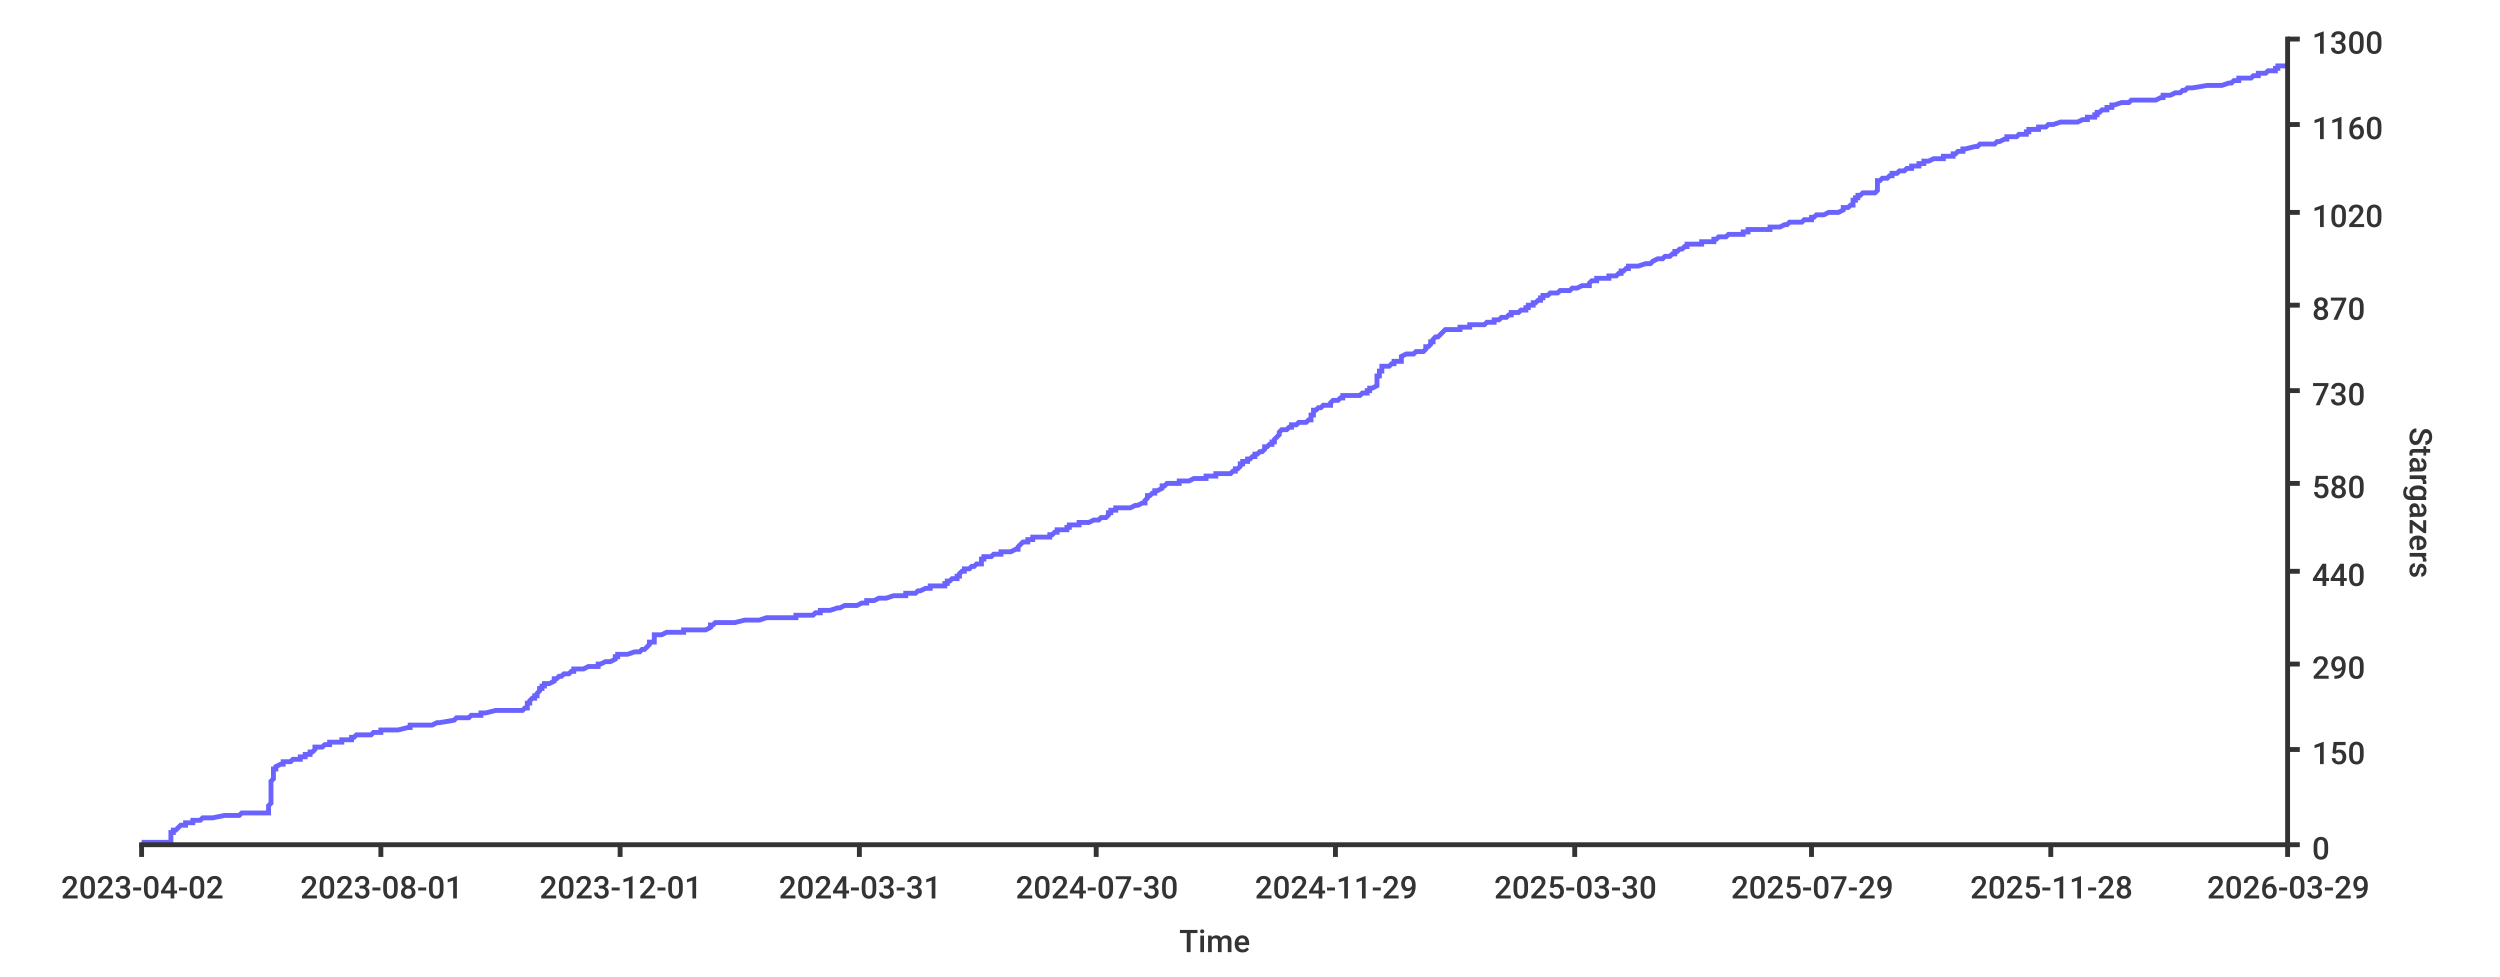
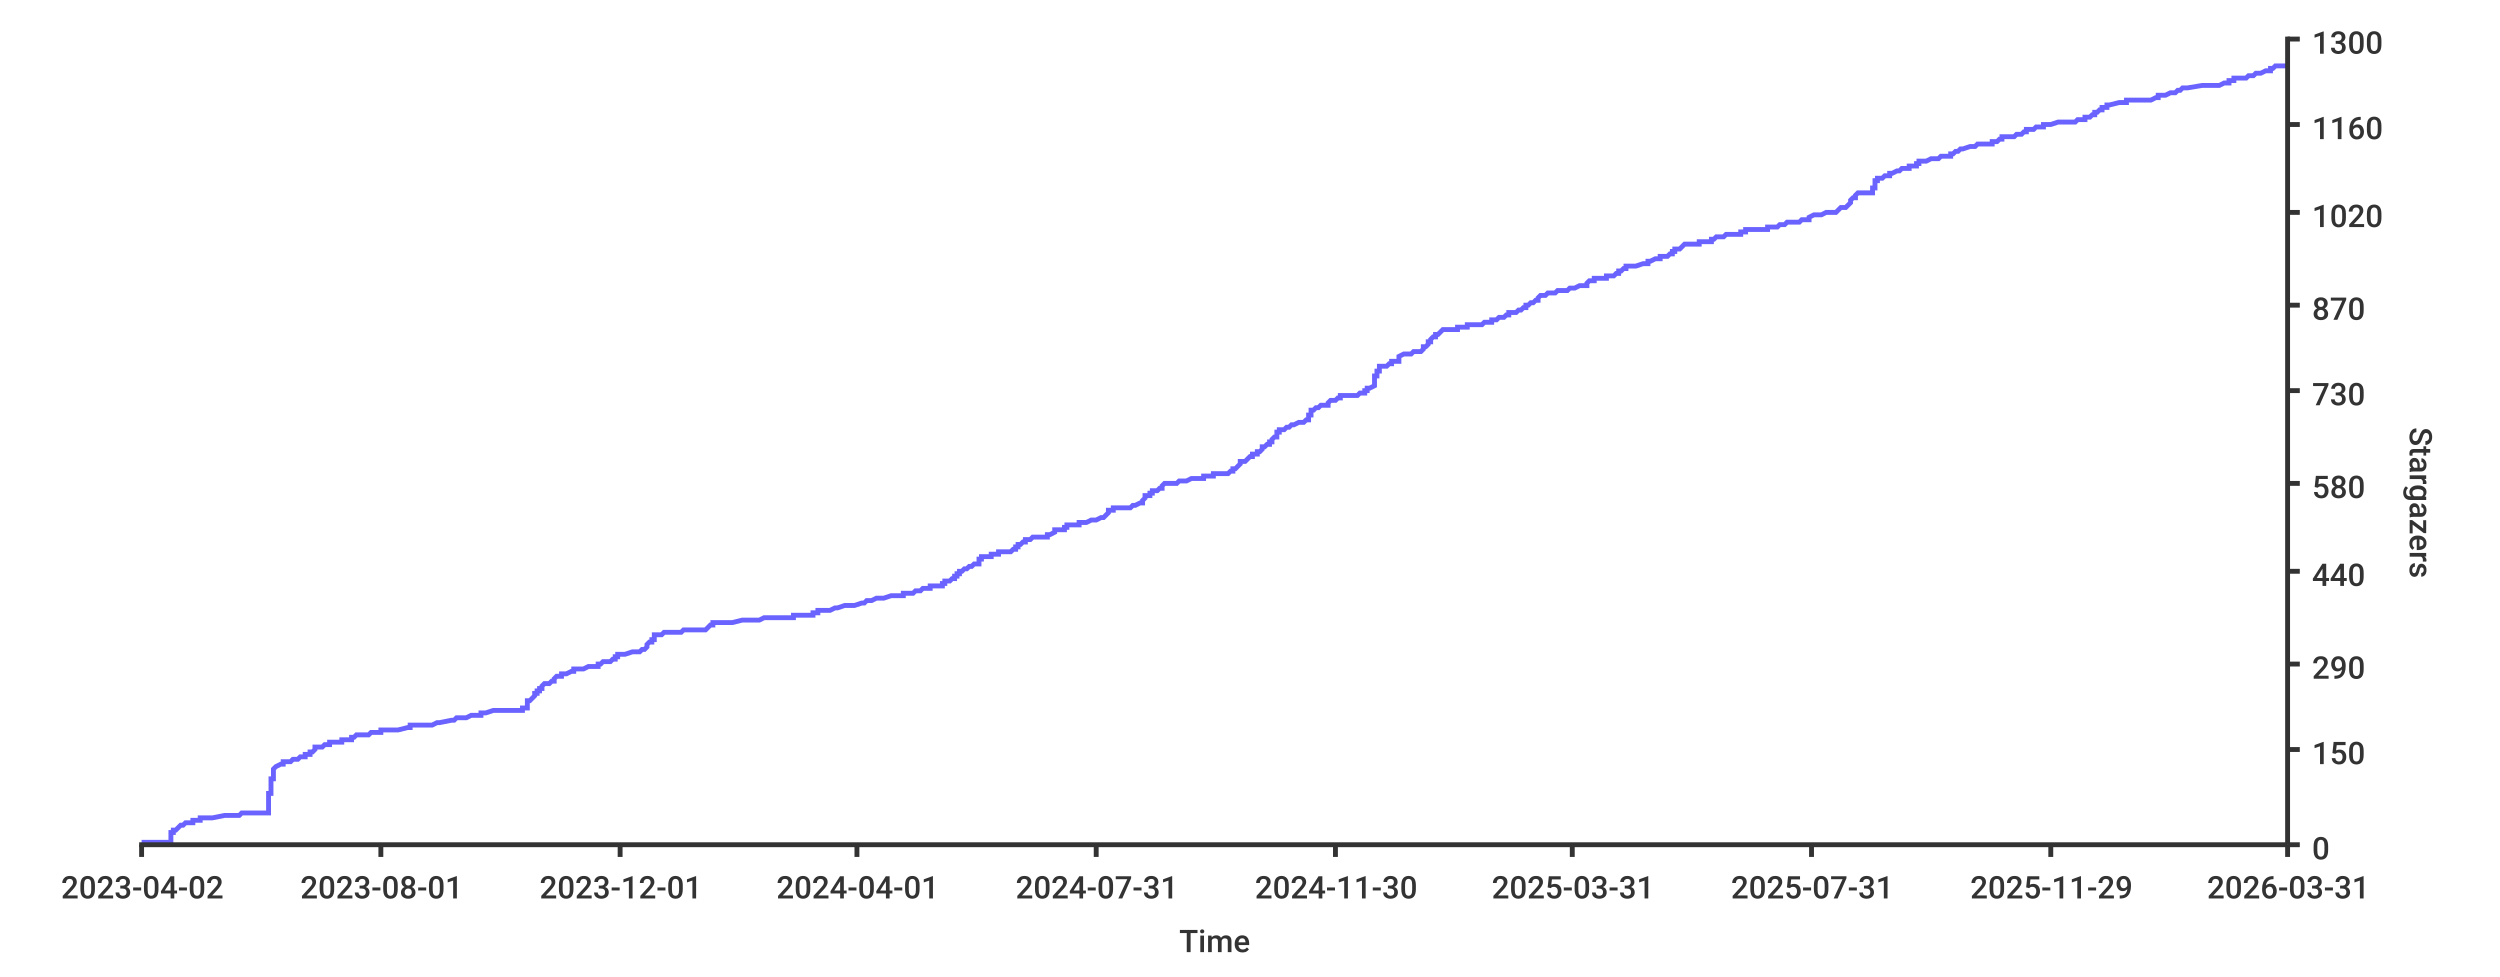
<svg xmlns="http://www.w3.org/2000/svg" width="1024px" height="400px">
  <style type="text/css">
path { fill: none; stroke: rgb(51,51,51); }
path.series { stroke: #6b63ff; }
rect.background { fill: rgb(255,255,255); stroke: none; }

text {
	stroke-width: 0;
	stroke: none;
	fill: rgba(51,51,51,1.0);
	font-size: 12.8px;
	font-family: 'Roboto Medium', sans-serif;
}
</style>
-   <rect height="400px" class="background" rx="8" x="0" y="0" width="1024px" />
-   <path stroke-width="2" class="series" d="M 58 345 L 60 345 L 70 345 L 70 344 L 70 344 L 70 344 L 70 344 L 70 343 L 70 343 L 70 343 L 70 343 L 70 342 L 70 342 L 70 342 L 70 342 L 70 341 L 70 341 L 71 341 L 71 341 L 71 340 L 71 340 L 72 340 L 72 340 L 73 339 L 73 339 L 73 339 L 73 339 L 74 338 L 75 338 L 75 338 L 76 338 L 76 337 L 79 337 L 79 337 L 79 337 L 79 336 L 79 336 L 81 336 L 82 336 L 83 335 L 84 335 L 86 335 L 87 335 L 92 334 L 93 334 L 95 334 L 98 334 L 99 333 L 109 333 L 109 333 L 110 333 L 110 332 L 110 332 L 110 332 L 110 332 L 110 331 L 110 331 L 110 331 L 110 331 L 110 330 L 110 330 L 110 330 L 110 330 L 111 329 L 111 329 L 111 329 L 111 328 L 111 328 L 111 328 L 111 328 L 111 327 L 111 327 L 111 327 L 111 327 L 111 326 L 111 326 L 111 326 L 111 326 L 111 325 L 111 325 L 111 325 L 111 325 L 111 324 L 111 324 L 111 324 L 111 324 L 111 323 L 111 323 L 111 323 L 111 323 L 111 322 L 111 322 L 111 322 L 111 322 L 111 321 L 111 321 L 111 321 L 111 321 L 111 320 L 111 320 L 111 320 L 111 320 L 112 319 L 112 319 L 112 319 L 112 319 L 112 318 L 112 318 L 112 318 L 112 318 L 112 317 L 112 317 L 112 317 L 112 317 L 112 316 L 112 316 L 112 316 L 112 316 L 112 315 L 112 315 L 112 315 L 113 315 L 113 314 L 113 314 L 113 314 L 113 314 L 115 313 L 116 313 L 116 313 L 116 313 L 116 312 L 118 312 L 119 312 L 120 311 L 121 311 L 122 311 L 123 311 L 123 310 L 123 310 L 125 310 L 125 310 L 125 309 L 126 309 L 126 309 L 127 309 L 127 308 L 127 308 L 127 308 L 128 308 L 129 307 L 129 307 L 129 307 L 129 307 L 129 306 L 130 306 L 131 306 L 132 306 L 133 305 L 134 305 L 134 305 L 135 305 L 135 304 L 135 304 L 136 304 L 140 304 L 140 303 L 141 303 L 144 303 L 144 303 L 144 302 L 144 302 L 145 302 L 145 302 L 146 301 L 147 301 L 147 301 L 152 301 L 153 300 L 154 300 L 155 300 L 156 300 L 156 299 L 157 299 L 160 299 L 163 299 L 167 298 L 168 298 L 168 298 L 168 298 L 168 297 L 174 297 L 177 297 L 177 297 L 179 296 L 179 296 L 180 296 L 186 295 L 186 295 L 186 295 L 186 295 L 187 294 L 190 294 L 191 294 L 192 294 L 193 293 L 196 293 L 196 293 L 197 293 L 197 292 L 197 292 L 197 292 L 199 292 L 203 291 L 210 291 L 213 291 L 214 291 L 215 290 L 216 290 L 216 290 L 216 290 L 216 289 L 216 289 L 216 289 L 216 289 L 216 288 L 216 288 L 216 288 L 217 288 L 217 287 L 217 287 L 217 287 L 217 287 L 218 286 L 219 286 L 219 286 L 219 286 L 219 285 L 219 285 L 220 285 L 220 285 L 220 284 L 220 284 L 220 284 L 220 284 L 221 283 L 221 283 L 221 283 L 221 283 L 221 282 L 221 282 L 222 282 L 222 282 L 222 281 L 222 281 L 223 281 L 223 281 L 223 280 L 224 280 L 224 280 L 225 280 L 227 279 L 227 279 L 227 279 L 227 278 L 227 278 L 227 278 L 228 278 L 229 277 L 229 277 L 230 277 L 230 277 L 231 276 L 232 276 L 233 276 L 233 276 L 234 275 L 234 275 L 235 275 L 235 275 L 235 274 L 238 274 L 239 274 L 239 274 L 241 273 L 242 273 L 244 273 L 245 273 L 245 272 L 246 272 L 246 272 L 246 272 L 248 271 L 249 271 L 250 271 L 250 271 L 252 270 L 252 270 L 252 270 L 252 270 L 252 269 L 252 269 L 252 269 L 253 269 L 253 268 L 253 268 L 254 268 L 257 268 L 260 267 L 260 267 L 260 267 L 262 267 L 263 266 L 264 266 L 264 266 L 264 266 L 265 265 L 265 265 L 265 265 L 265 265 L 266 264 L 266 264 L 266 264 L 266 264 L 266 263 L 268 263 L 268 263 L 268 262 L 268 262 L 268 262 L 268 262 L 268 261 L 268 261 L 268 261 L 268 261 L 268 260 L 268 260 L 269 260 L 271 260 L 273 259 L 273 259 L 273 259 L 280 259 L 280 258 L 282 258 L 284 258 L 289 258 L 291 257 L 291 257 L 291 257 L 291 257 L 291 256 L 291 256 L 291 256 L 292 256 L 293 255 L 298 255 L 299 255 L 301 255 L 305 254 L 307 254 L 310 254 L 311 254 L 314 253 L 314 253 L 320 253 L 326 253 L 326 252 L 330 252 L 330 252 L 333 252 L 334 251 L 335 251 L 336 251 L 336 251 L 336 250 L 338 250 L 339 250 L 340 250 L 343 249 L 343 249 L 344 249 L 344 249 L 346 248 L 348 248 L 348 248 L 351 248 L 353 247 L 354 247 L 354 247 L 355 247 L 355 246 L 356 246 L 358 246 L 360 245 L 361 245 L 363 245 L 363 245 L 366 244 L 367 244 L 368 244 L 371 244 L 371 243 L 374 243 L 375 243 L 375 243 L 376 242 L 376 242 L 377 242 L 377 242 L 379 241 L 380 241 L 381 241 L 381 241 L 381 240 L 386 240 L 386 240 L 387 240 L 387 239 L 387 239 L 388 239 L 388 239 L 388 238 L 388 238 L 389 238 L 389 238 L 390 237 L 391 237 L 391 237 L 392 237 L 392 236 L 392 236 L 392 236 L 393 236 L 393 235 L 393 235 L 393 235 L 393 235 L 394 234 L 394 234 L 395 234 L 395 234 L 395 233 L 396 233 L 396 233 L 397 233 L 398 232 L 398 232 L 398 232 L 399 232 L 400 231 L 400 231 L 400 231 L 402 231 L 402 230 L 402 230 L 402 230 L 402 229 L 402 229 L 402 229 L 403 229 L 403 228 L 404 228 L 406 228 L 406 228 L 407 227 L 407 227 L 409 227 L 410 227 L 410 226 L 411 226 L 413 226 L 414 226 L 416 225 L 416 225 L 417 225 L 417 225 L 417 224 L 417 224 L 417 224 L 417 224 L 418 223 L 418 223 L 418 223 L 418 223 L 419 222 L 420 222 L 420 222 L 421 222 L 421 221 L 422 221 L 423 221 L 423 221 L 423 220 L 424 220 L 425 220 L 430 220 L 430 219 L 430 219 L 430 219 L 431 219 L 432 218 L 433 218 L 433 218 L 433 218 L 433 217 L 434 217 L 436 217 L 437 217 L 437 216 L 437 216 L 438 216 L 438 216 L 438 215 L 438 215 L 440 215 L 442 215 L 442 214 L 445 214 L 445 214 L 446 214 L 448 213 L 449 213 L 450 213 L 451 212 L 452 212 L 453 212 L 453 212 L 454 211 L 454 211 L 454 211 L 454 211 L 454 210 L 455 210 L 455 210 L 455 210 L 455 209 L 455 209 L 456 209 L 457 209 L 457 208 L 460 208 L 460 208 L 463 208 L 465 207 L 465 207 L 466 207 L 466 207 L 468 206 L 468 206 L 468 206 L 469 206 L 469 205 L 469 205 L 469 205 L 469 205 L 470 204 L 470 204 L 470 204 L 470 204 L 470 203 L 470 203 L 471 203 L 471 203 L 472 202 L 472 202 L 472 202 L 473 202 L 473 201 L 473 201 L 474 201 L 474 201 L 476 200 L 476 200 L 476 200 L 476 200 L 476 199 L 477 199 L 477 199 L 477 199 L 478 198 L 479 198 L 481 198 L 483 198 L 483 197 L 484 197 L 487 197 L 489 196 L 489 196 L 491 196 L 494 196 L 494 195 L 494 195 L 497 195 L 498 195 L 498 194 L 499 194 L 499 194 L 504 194 L 505 193 L 505 193 L 505 193 L 506 193 L 506 192 L 507 192 L 507 192 L 507 192 L 508 191 L 508 191 L 508 191 L 508 191 L 508 190 L 508 190 L 509 190 L 509 190 L 509 189 L 509 189 L 510 189 L 511 189 L 511 188 L 512 188 L 512 188 L 512 188 L 513 187 L 513 187 L 513 187 L 514 187 L 514 186 L 514 186 L 514 186 L 515 186 L 516 185 L 517 185 L 517 185 L 517 185 L 518 184 L 518 184 L 518 184 L 518 184 L 518 183 L 519 183 L 519 183 L 519 183 L 520 182 L 520 182 L 521 182 L 521 182 L 521 181 L 521 181 L 521 181 L 522 181 L 522 180 L 522 180 L 522 180 L 523 179 L 523 179 L 523 179 L 523 179 L 524 178 L 524 178 L 524 178 L 524 178 L 524 177 L 524 177 L 524 177 L 524 177 L 525 176 L 525 176 L 526 176 L 527 176 L 528 175 L 528 175 L 528 175 L 529 175 L 529 174 L 530 174 L 530 174 L 531 174 L 532 173 L 534 173 L 534 173 L 535 173 L 536 172 L 536 172 L 536 172 L 537 172 L 537 171 L 537 171 L 537 171 L 537 171 L 537 170 L 537 170 L 537 170 L 538 170 L 538 169 L 538 169 L 538 169 L 538 169 L 538 168 L 538 168 L 539 168 L 539 168 L 540 167 L 541 167 L 541 167 L 541 167 L 542 166 L 542 166 L 542 166 L 545 166 L 545 165 L 545 165 L 545 165 L 545 165 L 546 164 L 548 164 L 548 164 L 549 163 L 549 163 L 549 163 L 550 163 L 550 162 L 553 162 L 555 162 L 557 162 L 558 161 L 558 161 L 559 161 L 560 161 L 560 160 L 560 160 L 560 160 L 561 160 L 561 159 L 561 159 L 562 159 L 562 159 L 564 158 L 564 158 L 564 158 L 564 158 L 564 157 L 564 157 L 564 157 L 564 157 L 564 156 L 564 156 L 564 156 L 564 156 L 564 155 L 564 155 L 564 155 L 564 155 L 564 154 L 565 154 L 565 154 L 565 154 L 565 153 L 565 153 L 565 153 L 565 153 L 565 152 L 565 152 L 566 152 L 566 152 L 566 151 L 566 151 L 566 151 L 566 151 L 566 150 L 567 150 L 568 150 L 569 150 L 570 149 L 570 149 L 571 149 L 571 149 L 571 148 L 571 148 L 573 148 L 574 148 L 574 147 L 574 147 L 574 147 L 574 146 L 574 146 L 574 146 L 574 146 L 576 145 L 576 145 L 576 145 L 579 145 L 580 144 L 581 144 L 582 144 L 583 144 L 584 143 L 584 143 L 584 143 L 584 143 L 584 142 L 585 142 L 585 142 L 585 142 L 586 141 L 586 141 L 586 141 L 586 141 L 586 140 L 586 140 L 586 140 L 587 140 L 587 139 L 587 139 L 587 139 L 587 139 L 588 138 L 589 138 L 589 138 L 589 138 L 590 137 L 590 137 L 590 137 L 590 137 L 591 136 L 591 136 L 591 136 L 591 136 L 592 135 L 595 135 L 596 135 L 598 135 L 598 134 L 599 134 L 601 134 L 602 134 L 602 133 L 604 133 L 608 133 L 608 133 L 609 132 L 611 132 L 612 132 L 612 132 L 612 131 L 614 131 L 614 131 L 615 130 L 615 130 L 616 130 L 617 130 L 618 129 L 618 129 L 618 129 L 619 129 L 619 128 L 619 128 L 622 128 L 622 128 L 623 127 L 624 127 L 624 127 L 625 127 L 625 126 L 626 126 L 626 126 L 626 126 L 626 125 L 627 125 L 627 125 L 628 125 L 628 124 L 629 124 L 629 124 L 629 124 L 630 123 L 630 123 L 631 123 L 631 123 L 631 122 L 632 122 L 632 122 L 632 122 L 632 121 L 632 121 L 632 121 L 634 121 L 635 120 L 635 120 L 638 120 L 638 120 L 639 119 L 640 119 L 641 119 L 643 119 L 644 118 L 645 118 L 646 118 L 646 118 L 648 117 L 649 117 L 651 117 L 651 117 L 651 116 L 651 116 L 651 116 L 651 116 L 652 115 L 653 115 L 653 115 L 654 115 L 654 114 L 654 114 L 659 114 L 659 113 L 660 113 L 661 113 L 662 113 L 663 112 L 663 112 L 664 112 L 664 112 L 664 111 L 665 111 L 665 111 L 665 111 L 666 110 L 666 110 L 666 110 L 667 110 L 667 109 L 668 109 L 671 109 L 671 109 L 674 108 L 675 108 L 675 108 L 676 108 L 677 107 L 677 107 L 677 107 L 677 107 L 679 106 L 680 106 L 681 106 L 681 106 L 682 105 L 682 105 L 683 105 L 684 105 L 685 104 L 686 104 L 686 104 L 686 104 L 686 103 L 686 103 L 686 103 L 687 103 L 688 102 L 688 102 L 689 102 L 689 102 L 690 101 L 690 101 L 690 101 L 691 101 L 691 100 L 691 100 L 694 100 L 697 100 L 697 99 L 700 99 L 700 99 L 702 99 L 702 98 L 703 98 L 703 98 L 704 97 L 705 97 L 706 97 L 707 97 L 708 96 L 710 96 L 714 96 L 714 96 L 714 95 L 714 95 L 715 95 L 716 95 L 716 94 L 716 94 L 723 94 L 725 94 L 725 93 L 726 93 L 727 93 L 729 93 L 731 92 L 731 92 L 731 92 L 732 92 L 733 91 L 737 91 L 738 91 L 738 91 L 739 90 L 741 90 L 742 90 L 742 90 L 742 89 L 742 89 L 743 89 L 743 89 L 744 88 L 746 88 L 747 88 L 747 88 L 749 87 L 752 87 L 753 87 L 753 87 L 755 86 L 755 86 L 755 86 L 755 86 L 755 85 L 756 85 L 756 85 L 757 85 L 758 84 L 758 84 L 759 84 L 759 84 L 759 83 L 759 83 L 759 83 L 759 83 L 759 82 L 760 82 L 760 82 L 760 82 L 760 81 L 760 81 L 761 81 L 761 80 L 761 80 L 761 80 L 762 80 L 763 79 L 767 79 L 767 79 L 768 79 L 769 78 L 769 78 L 769 78 L 769 78 L 769 77 L 769 77 L 769 77 L 769 77 L 769 76 L 769 76 L 769 76 L 769 76 L 769 75 L 769 75 L 769 75 L 769 75 L 769 74 L 770 74 L 770 74 L 770 74 L 771 73 L 771 73 L 771 73 L 773 73 L 774 72 L 774 72 L 774 72 L 775 72 L 775 71 L 776 71 L 776 71 L 777 71 L 778 70 L 779 70 L 780 70 L 780 70 L 781 69 L 781 69 L 781 69 L 783 69 L 783 68 L 784 68 L 785 68 L 786 68 L 786 67 L 786 67 L 787 67 L 788 67 L 788 66 L 789 66 L 789 66 L 790 66 L 792 65 L 795 65 L 796 65 L 796 64 L 800 64 L 800 64 L 800 64 L 800 63 L 801 63 L 801 63 L 801 63 L 802 62 L 803 62 L 804 62 L 804 62 L 804 61 L 804 61 L 805 61 L 805 61 L 809 60 L 809 60 L 809 60 L 810 60 L 811 59 L 812 59 L 817 59 L 817 59 L 818 58 L 818 58 L 819 58 L 819 58 L 821 57 L 821 57 L 821 57 L 822 57 L 822 56 L 822 56 L 825 56 L 826 56 L 827 55 L 829 55 L 830 55 L 830 55 L 830 54 L 830 54 L 831 54 L 831 54 L 831 53 L 833 53 L 833 53 L 835 53 L 835 52 L 835 52 L 835 52 L 838 52 L 839 51 L 840 51 L 840 51 L 841 51 L 844 50 L 847 50 L 851 50 L 851 50 L 853 49 L 854 49 L 854 49 L 855 49 L 855 48 L 858 48 L 858 48 L 858 47 L 859 47 L 859 47 L 859 47 L 859 46 L 860 46 L 860 46 L 860 46 L 861 45 L 862 45 L 862 45 L 863 45 L 863 44 L 864 44 L 864 44 L 865 44 L 865 43 L 865 43 L 865 43 L 866 43 L 869 42 L 870 42 L 870 42 L 872 42 L 873 41 L 876 41 L 882 41 L 883 41 L 885 40 L 885 40 L 886 40 L 886 40 L 886 39 L 888 39 L 889 39 L 889 39 L 891 38 L 892 38 L 892 38 L 893 38 L 894 37 L 894 37 L 894 37 L 895 37 L 896 36 L 897 36 L 897 36 L 898 36 L 904 35 L 908 35 L 908 35 L 910 35 L 913 34 L 913 34 L 914 34 L 914 34 L 915 33 L 915 33 L 916 33 L 917 33 L 917 32 L 920 32 L 922 32 L 923 31 L 924 31 L 925 31 L 925 31 L 925 30 L 925 30 L 926 30 L 928 30 L 929 29 L 930 29 L 931 29 L 932 29 L 932 28 L 932 28 L 933 28 L 933 28 L 933 27 L 936 27 L 937 27" />
+   <rect x="0" y="0" width="1024px" height="400px" class="background" rx="8" />
+   <path stroke-width="2" class="series" d="M 58 345 L 60 345 L 70 345 L 70 344 L 70 344 L 70 344 L 70 344 L 70 343 L 70 343 L 70 343 L 70 343 L 70 342 L 70 342 L 70 342 L 70 342 L 70 341 L 70 341 L 71 341 L 71 341 L 71 340 L 71 340 L 71 340 L 72 340 L 73 339 L 73 339 L 73 339 L 73 339 L 74 338 L 75 338 L 75 338 L 75 338 L 76 337 L 79 337 L 79 337 L 79 337 L 79 336 L 79 336 L 81 336 L 82 336 L 82 335 L 84 335 L 86 335 L 87 335 L 92 334 L 93 334 L 95 334 L 98 334 L 99 333 L 108 333 L 108 333 L 110 333 L 110 332 L 110 332 L 110 332 L 110 332 L 110 331 L 110 331 L 110 331 L 110 331 L 110 330 L 110 330 L 110 330 L 110 330 L 110 329 L 110 329 L 110 329 L 110 328 L 110 328 L 110 328 L 110 328 L 110 327 L 110 327 L 110 327 L 110 327 L 110 326 L 110 326 L 110 326 L 110 326 L 110 325 L 110 325 L 111 325 L 111 325 L 111 324 L 111 324 L 111 324 L 111 324 L 111 323 L 111 323 L 111 323 L 111 323 L 111 322 L 111 322 L 111 322 L 111 322 L 111 321 L 111 321 L 111 321 L 111 321 L 111 320 L 111 320 L 111 320 L 111 320 L 111 319 L 112 319 L 112 319 L 112 319 L 112 318 L 112 318 L 112 318 L 112 318 L 112 317 L 112 317 L 112 317 L 112 317 L 112 316 L 112 316 L 112 316 L 112 316 L 112 315 L 112 315 L 112 315 L 112 315 L 113 314 L 113 314 L 113 314 L 113 314 L 115 313 L 115 313 L 115 313 L 116 313 L 116 312 L 118 312 L 119 312 L 120 311 L 121 311 L 121 311 L 122 311 L 123 310 L 123 310 L 124 310 L 125 310 L 125 309 L 126 309 L 126 309 L 127 309 L 127 308 L 127 308 L 127 308 L 128 308 L 129 307 L 129 307 L 129 307 L 129 307 L 129 306 L 130 306 L 131 306 L 132 306 L 133 305 L 133 305 L 134 305 L 135 305 L 135 304 L 135 304 L 136 304 L 140 304 L 140 303 L 140 303 L 144 303 L 144 303 L 144 302 L 144 302 L 144 302 L 145 302 L 146 301 L 147 301 L 147 301 L 151 301 L 152 300 L 153 300 L 155 300 L 156 300 L 156 299 L 156 299 L 160 299 L 163 299 L 167 298 L 167 298 L 167 298 L 168 298 L 168 297 L 174 297 L 177 297 L 177 297 L 179 296 L 179 296 L 180 296 L 185 295 L 185 295 L 186 295 L 186 295 L 187 294 L 189 294 L 190 294 L 191 294 L 193 293 L 196 293 L 196 293 L 197 293 L 197 292 L 197 292 L 197 292 L 199 292 L 202 291 L 210 291 L 213 291 L 214 291 L 214 290 L 216 290 L 216 290 L 216 290 L 216 289 L 216 289 L 216 289 L 216 289 L 216 288 L 216 288 L 216 288 L 216 288 L 216 287 L 216 287 L 217 287 L 217 287 L 218 286 L 218 286 L 218 286 L 218 286 L 219 285 L 219 285 L 219 285 L 219 285 L 219 284 L 219 284 L 219 284 L 220 284 L 220 283 L 221 283 L 221 283 L 221 283 L 221 282 L 221 282 L 221 282 L 222 282 L 222 281 L 222 281 L 222 281 L 222 281 L 223 280 L 224 280 L 224 280 L 225 280 L 226 279 L 227 279 L 227 279 L 227 278 L 227 278 L 227 278 L 227 278 L 228 277 L 229 277 L 230 277 L 230 277 L 230 276 L 231 276 L 232 276 L 232 276 L 234 275 L 234 275 L 234 275 L 235 275 L 235 274 L 238 274 L 238 274 L 239 274 L 241 273 L 242 273 L 244 273 L 245 273 L 245 272 L 245 272 L 246 272 L 246 272 L 247 271 L 249 271 L 250 271 L 250 271 L 251 270 L 251 270 L 251 270 L 252 270 L 252 269 L 252 269 L 252 269 L 253 269 L 253 268 L 253 268 L 253 268 L 256 268 L 259 267 L 259 267 L 259 267 L 262 267 L 263 266 L 263 266 L 263 266 L 264 266 L 265 265 L 265 265 L 265 265 L 265 265 L 265 264 L 265 264 L 265 264 L 265 264 L 266 263 L 267 263 L 267 263 L 267 262 L 268 262 L 268 262 L 268 262 L 268 261 L 268 261 L 268 261 L 268 261 L 268 260 L 268 260 L 268 260 L 271 260 L 272 259 L 272 259 L 273 259 L 279 259 L 280 258 L 282 258 L 284 258 L 289 258 L 290 257 L 290 257 L 290 257 L 290 257 L 291 256 L 291 256 L 291 256 L 292 256 L 292 255 L 297 255 L 298 255 L 300 255 L 304 254 L 307 254 L 309 254 L 311 254 L 313 253 L 313 253 L 319 253 L 325 253 L 325 252 L 329 252 L 329 252 L 333 252 L 333 251 L 335 251 L 335 251 L 335 251 L 335 250 L 337 250 L 338 250 L 340 250 L 342 249 L 342 249 L 343 249 L 343 249 L 346 248 L 348 248 L 348 248 L 350 248 L 353 247 L 353 247 L 353 247 L 354 247 L 355 246 L 356 246 L 357 246 L 359 245 L 361 245 L 362 245 L 362 245 L 365 244 L 366 244 L 368 244 L 370 244 L 370 243 L 374 243 L 374 243 L 374 243 L 375 242 L 375 242 L 377 242 L 377 242 L 378 241 L 380 241 L 380 241 L 381 241 L 381 240 L 386 240 L 386 240 L 386 240 L 386 239 L 386 239 L 387 239 L 387 239 L 387 238 L 388 238 L 389 238 L 389 238 L 390 237 L 390 237 L 390 237 L 391 237 L 391 236 L 391 236 L 392 236 L 392 236 L 392 235 L 392 235 L 393 235 L 393 235 L 393 234 L 393 234 L 394 234 L 394 234 L 395 233 L 395 233 L 395 233 L 396 233 L 397 232 L 397 232 L 397 232 L 398 232 L 399 231 L 399 231 L 399 231 L 401 231 L 401 230 L 401 230 L 401 230 L 401 229 L 402 229 L 402 229 L 402 229 L 402 228 L 403 228 L 405 228 L 406 228 L 406 227 L 407 227 L 408 227 L 409 227 L 409 226 L 411 226 L 412 226 L 414 226 L 415 225 L 416 225 L 416 225 L 416 225 L 416 224 L 417 224 L 417 224 L 417 224 L 417 223 L 417 223 L 417 223 L 418 223 L 419 222 L 419 222 L 419 222 L 420 222 L 420 221 L 422 221 L 422 221 L 422 221 L 423 220 L 423 220 L 425 220 L 429 220 L 429 219 L 429 219 L 429 219 L 430 219 L 432 218 L 432 218 L 432 218 L 432 218 L 432 217 L 433 217 L 435 217 L 436 217 L 436 216 L 436 216 L 437 216 L 437 216 L 437 215 L 438 215 L 439 215 L 442 215 L 442 214 L 444 214 L 444 214 L 445 214 L 447 213 L 448 213 L 449 213 L 451 212 L 452 212 L 452 212 L 452 212 L 453 211 L 453 211 L 453 211 L 453 211 L 454 210 L 454 210 L 454 210 L 454 210 L 454 209 L 454 209 L 455 209 L 456 209 L 456 208 L 459 208 L 460 208 L 463 208 L 464 207 L 464 207 L 465 207 L 465 207 L 467 206 L 468 206 L 468 206 L 468 206 L 468 205 L 468 205 L 468 205 L 468 205 L 469 204 L 469 204 L 469 204 L 469 204 L 469 203 L 470 203 L 470 203 L 471 203 L 471 202 L 471 202 L 472 202 L 472 202 L 472 201 L 472 201 L 473 201 L 474 201 L 475 200 L 475 200 L 475 200 L 476 200 L 476 199 L 476 199 L 476 199 L 476 199 L 477 198 L 478 198 L 480 198 L 482 198 L 483 197 L 484 197 L 486 197 L 488 196 L 488 196 L 490 196 L 493 196 L 493 195 L 493 195 L 496 195 L 497 195 L 497 194 L 498 194 L 498 194 L 503 194 L 504 193 L 504 193 L 504 193 L 505 193 L 505 192 L 506 192 L 506 192 L 506 192 L 507 191 L 507 191 L 507 191 L 507 191 L 508 190 L 508 190 L 508 190 L 508 190 L 508 189 L 508 189 L 509 189 L 510 189 L 511 188 L 511 188 L 511 188 L 511 188 L 512 187 L 512 187 L 513 187 L 513 187 L 513 186 L 513 186 L 513 186 L 515 186 L 515 185 L 516 185 L 516 185 L 516 185 L 517 184 L 517 184 L 517 184 L 517 184 L 517 183 L 518 183 L 518 183 L 518 183 L 519 182 L 519 182 L 520 182 L 520 182 L 520 181 L 520 181 L 520 181 L 521 181 L 521 180 L 521 180 L 521 180 L 522 179 L 522 179 L 522 179 L 523 179 L 523 178 L 523 178 L 523 178 L 523 178 L 523 177 L 523 177 L 524 177 L 524 177 L 524 176 L 524 176 L 525 176 L 526 176 L 527 175 L 527 175 L 528 175 L 528 175 L 529 174 L 529 174 L 529 174 L 530 174 L 532 173 L 533 173 L 533 173 L 534 173 L 535 172 L 535 172 L 535 172 L 536 172 L 536 171 L 536 171 L 536 171 L 536 171 L 536 170 L 536 170 L 536 170 L 537 170 L 537 169 L 537 169 L 537 169 L 537 169 L 537 168 L 537 168 L 538 168 L 538 168 L 539 167 L 540 167 L 540 167 L 540 167 L 541 166 L 541 166 L 541 166 L 544 166 L 544 165 L 544 165 L 544 165 L 544 165 L 545 164 L 547 164 L 547 164 L 548 163 L 548 163 L 548 163 L 549 163 L 549 162 L 552 162 L 554 162 L 556 162 L 557 161 L 557 161 L 558 161 L 559 161 L 559 160 L 559 160 L 559 160 L 560 160 L 560 159 L 560 159 L 561 159 L 561 159 L 563 158 L 563 158 L 563 158 L 563 158 L 563 157 L 563 157 L 563 157 L 563 157 L 563 156 L 563 156 L 563 156 L 563 156 L 563 155 L 563 155 L 563 155 L 563 155 L 563 154 L 564 154 L 564 154 L 564 154 L 564 153 L 564 153 L 564 153 L 564 153 L 564 152 L 564 152 L 565 152 L 565 152 L 565 151 L 565 151 L 565 151 L 565 151 L 565 150 L 566 150 L 567 150 L 568 150 L 569 149 L 569 149 L 570 149 L 570 149 L 570 148 L 570 148 L 572 148 L 573 148 L 573 147 L 573 147 L 573 147 L 573 146 L 573 146 L 573 146 L 573 146 L 575 145 L 575 145 L 575 145 L 578 145 L 579 144 L 580 144 L 581 144 L 582 144 L 583 143 L 583 143 L 583 143 L 583 143 L 583 142 L 584 142 L 584 142 L 584 142 L 585 141 L 585 141 L 585 141 L 585 141 L 585 140 L 585 140 L 585 140 L 586 140 L 586 139 L 586 139 L 586 139 L 586 139 L 587 138 L 588 138 L 588 138 L 588 138 L 588 137 L 589 137 L 589 137 L 589 137 L 590 136 L 590 136 L 590 136 L 590 136 L 591 135 L 594 135 L 595 135 L 597 135 L 597 134 L 598 134 L 600 134 L 601 134 L 601 133 L 603 133 L 607 133 L 607 133 L 608 132 L 610 132 L 611 132 L 611 132 L 611 131 L 613 131 L 613 131 L 614 130 L 614 130 L 615 130 L 616 130 L 617 129 L 617 129 L 617 129 L 618 129 L 618 128 L 618 128 L 621 128 L 621 128 L 622 127 L 622 127 L 623 127 L 623 127 L 624 126 L 625 126 L 625 126 L 625 126 L 625 125 L 626 125 L 626 125 L 626 125 L 627 124 L 628 124 L 628 124 L 628 124 L 629 123 L 629 123 L 629 123 L 630 123 L 630 122 L 630 122 L 630 122 L 630 122 L 631 121 L 631 121 L 631 121 L 633 121 L 634 120 L 634 120 L 636 120 L 637 120 L 638 119 L 638 119 L 640 119 L 642 119 L 643 118 L 644 118 L 645 118 L 645 118 L 647 117 L 648 117 L 650 117 L 650 117 L 650 116 L 650 116 L 650 116 L 650 116 L 651 115 L 651 115 L 652 115 L 653 115 L 653 114 L 653 114 L 658 114 L 658 113 L 659 113 L 660 113 L 661 113 L 662 112 L 662 112 L 663 112 L 663 112 L 663 111 L 664 111 L 664 111 L 664 111 L 665 110 L 665 110 L 665 110 L 666 110 L 666 109 L 667 109 L 669 109 L 670 109 L 673 108 L 674 108 L 674 108 L 675 108 L 675 107 L 675 107 L 675 107 L 676 107 L 678 106 L 679 106 L 680 106 L 680 106 L 680 105 L 680 105 L 682 105 L 683 105 L 684 104 L 684 104 L 684 104 L 685 104 L 685 103 L 685 103 L 685 103 L 686 103 L 686 102 L 687 102 L 688 102 L 688 102 L 689 101 L 689 101 L 689 101 L 689 101 L 690 100 L 690 100 L 692 100 L 696 100 L 696 99 L 698 99 L 699 99 L 701 99 L 701 98 L 702 98 L 702 98 L 703 97 L 703 97 L 704 97 L 706 97 L 707 96 L 709 96 L 713 96 L 713 96 L 713 95 L 713 95 L 713 95 L 715 95 L 715 94 L 715 94 L 722 94 L 724 94 L 724 93 L 725 93 L 726 93 L 728 93 L 729 92 L 730 92 L 730 92 L 731 92 L 732 91 L 736 91 L 736 91 L 737 91 L 738 90 L 740 90 L 741 90 L 741 90 L 741 89 L 741 89 L 741 89 L 741 89 L 743 88 L 745 88 L 745 88 L 746 88 L 748 87 L 750 87 L 752 87 L 752 87 L 753 86 L 753 86 L 753 86 L 753 86 L 754 85 L 754 85 L 754 85 L 756 85 L 757 84 L 757 84 L 757 84 L 757 84 L 758 83 L 758 83 L 758 83 L 758 83 L 758 82 L 758 82 L 758 82 L 758 82 L 759 81 L 759 81 L 760 81 L 760 80 L 760 80 L 760 80 L 760 80 L 761 79 L 765 79 L 766 79 L 767 79 L 767 78 L 767 78 L 767 78 L 767 78 L 767 77 L 768 77 L 768 77 L 768 77 L 768 76 L 768 76 L 768 76 L 768 76 L 768 75 L 768 75 L 768 75 L 768 75 L 768 74 L 768 74 L 769 74 L 769 74 L 769 73 L 770 73 L 770 73 L 771 73 L 772 72 L 773 72 L 773 72 L 774 72 L 774 71 L 775 71 L 775 71 L 775 71 L 777 70 L 778 70 L 778 70 L 778 70 L 779 69 L 780 69 L 780 69 L 782 69 L 782 68 L 783 68 L 783 68 L 785 68 L 785 67 L 785 67 L 786 67 L 786 67 L 786 66 L 787 66 L 788 66 L 789 66 L 791 65 L 794 65 L 794 65 L 795 64 L 798 64 L 798 64 L 799 64 L 799 63 L 799 63 L 799 63 L 800 63 L 801 62 L 802 62 L 802 62 L 802 62 L 803 61 L 803 61 L 803 61 L 804 61 L 807 60 L 807 60 L 808 60 L 809 60 L 810 59 L 810 59 L 815 59 L 816 59 L 816 58 L 817 58 L 817 58 L 818 58 L 819 57 L 820 57 L 820 57 L 820 57 L 820 56 L 820 56 L 823 56 L 825 56 L 826 55 L 827 55 L 828 55 L 828 55 L 829 54 L 829 54 L 829 54 L 830 54 L 830 53 L 831 53 L 832 53 L 833 53 L 834 52 L 834 52 L 834 52 L 837 52 L 837 51 L 839 51 L 839 51 L 840 51 L 843 50 L 845 50 L 849 50 L 850 50 L 851 49 L 853 49 L 853 49 L 854 49 L 854 48 L 856 48 L 856 48 L 857 47 L 857 47 L 857 47 L 858 47 L 858 46 L 859 46 L 859 46 L 859 46 L 860 45 L 860 45 L 861 45 L 861 45 L 861 44 L 862 44 L 862 44 L 863 44 L 863 43 L 863 43 L 864 43 L 864 43 L 868 42 L 868 42 L 868 42 L 871 42 L 871 41 L 874 41 L 880 41 L 881 41 L 883 40 L 884 40 L 884 40 L 884 40 L 884 39 L 886 39 L 887 39 L 887 39 L 889 38 L 890 38 L 891 38 L 891 38 L 892 37 L 892 37 L 892 37 L 893 37 L 894 36 L 896 36 L 896 36 L 896 36 L 902 35 L 906 35 L 906 35 L 909 35 L 911 34 L 911 34 L 912 34 L 913 34 L 913 33 L 914 33 L 914 33 L 915 33 L 915 32 L 918 32 L 920 32 L 921 31 L 922 31 L 923 31 L 923 31 L 924 30 L 924 30 L 924 30 L 926 30 L 928 29 L 928 29 L 929 29 L 930 29 L 930 28 L 931 28 L 931 28 L 931 28 L 932 27 L 934 27 L 936 27 L 937 27" />
  <path stroke-width="2" d="M 937 346 L 937 15" />
  <path stroke-width="2" d="M 937 346 L 942 346" />
  <text x="947" y="352">0</text>
-   <path stroke-width="2" d="M 937 307 L 942 307" />
-   <text x="947" y="313">150</text>
+   <path d="M 937 307 L 942 307" stroke-width="2" />
+   <text y="313" x="947">150</text>
  <path stroke-width="2" d="M 937 272 L 942 272" />
  <text x="947" y="278">290</text>
  <path stroke-width="2" d="M 937 234 L 942 234" />
  <text x="947" y="240">440</text>
  <path stroke-width="2" d="M 937 198 L 942 198" />
  <text x="947" y="204">580</text>
  <path stroke-width="2" d="M 937 160 L 942 160" />
  <text x="947" y="166">730</text>
  <path stroke-width="2" d="M 937 125 L 942 125" />
  <text x="947" y="131">870</text>
  <path stroke-width="2" d="M 937 87 L 942 87" />
  <text x="947" y="93">1020</text>
  <path stroke-width="2" d="M 937 51 L 942 51" />
  <text x="947" y="57">1160</text>
-   <path d="M 937 16 L 942 16" stroke-width="2" />
+   <path stroke-width="2" d="M 937 16 L 942 16" />
  <text x="947" y="22">1300</text>
  <text x="987" y="175" transform="rotate(90.00,987,175)">Stargazers</text>
  <path stroke-width="2" d="M 57 346 L 937 346" />
  <path stroke-width="2" d="M 58 346 L 58 351" />
  <text x="25" y="368">2023-04-02</text>
-   <path d="M 156 346 L 156 351" stroke-width="2" />
-   <text y="368" x="123">2023-08-01</text>
+   <path stroke-width="2" d="M 156 346 L 156 351" />
+   <text x="123" y="368">2023-08-01</text>
  <path stroke-width="2" d="M 254 346 L 254 351" />
  <text x="221" y="368">2023-12-01</text>
-   <path stroke-width="2" d="M 352 346 L 352 351" />
-   <text x="319" y="368">2024-03-31</text>
+   <path stroke-width="2" d="M 351 346 L 351 351" />
+   <text x="318" y="368">2024-04-01</text>
  <path stroke-width="2" d="M 449 346 L 449 351" />
-   <text y="368" x="416">2024-07-30</text>
+   <text x="416" y="368">2024-07-31</text>
  <path stroke-width="2" d="M 547 346 L 547 351" />
-   <text x="514" y="368">2024-11-29</text>
-   <path stroke-width="2" d="M 645 346 L 645 351" />
-   <text y="368" x="612">2025-03-30</text>
+   <text x="514" y="368">2024-11-30</text>
+   <path stroke-width="2" d="M 644 346 L 644 351" />
+   <text x="611" y="368">2025-03-31</text>
  <path stroke-width="2" d="M 742 346 L 742 351" />
-   <text x="709" y="368">2025-07-29</text>
+   <text y="368" x="709">2025-07-31</text>
  <path stroke-width="2" d="M 840 346 L 840 351" />
-   <text y="368" x="807">2025-11-28</text>
-   <path stroke-width="2" d="M 937 346 L 937 351" />
-   <text x="904" y="368">2026-03-29</text>
+   <text x="807" y="368">2025-11-29</text>
+   <path d="M 937 346 L 937 351" stroke-width="2" />
+   <text y="368" x="904">2026-03-31</text>
  <text x="483" y="390">Time</text>
</svg>
